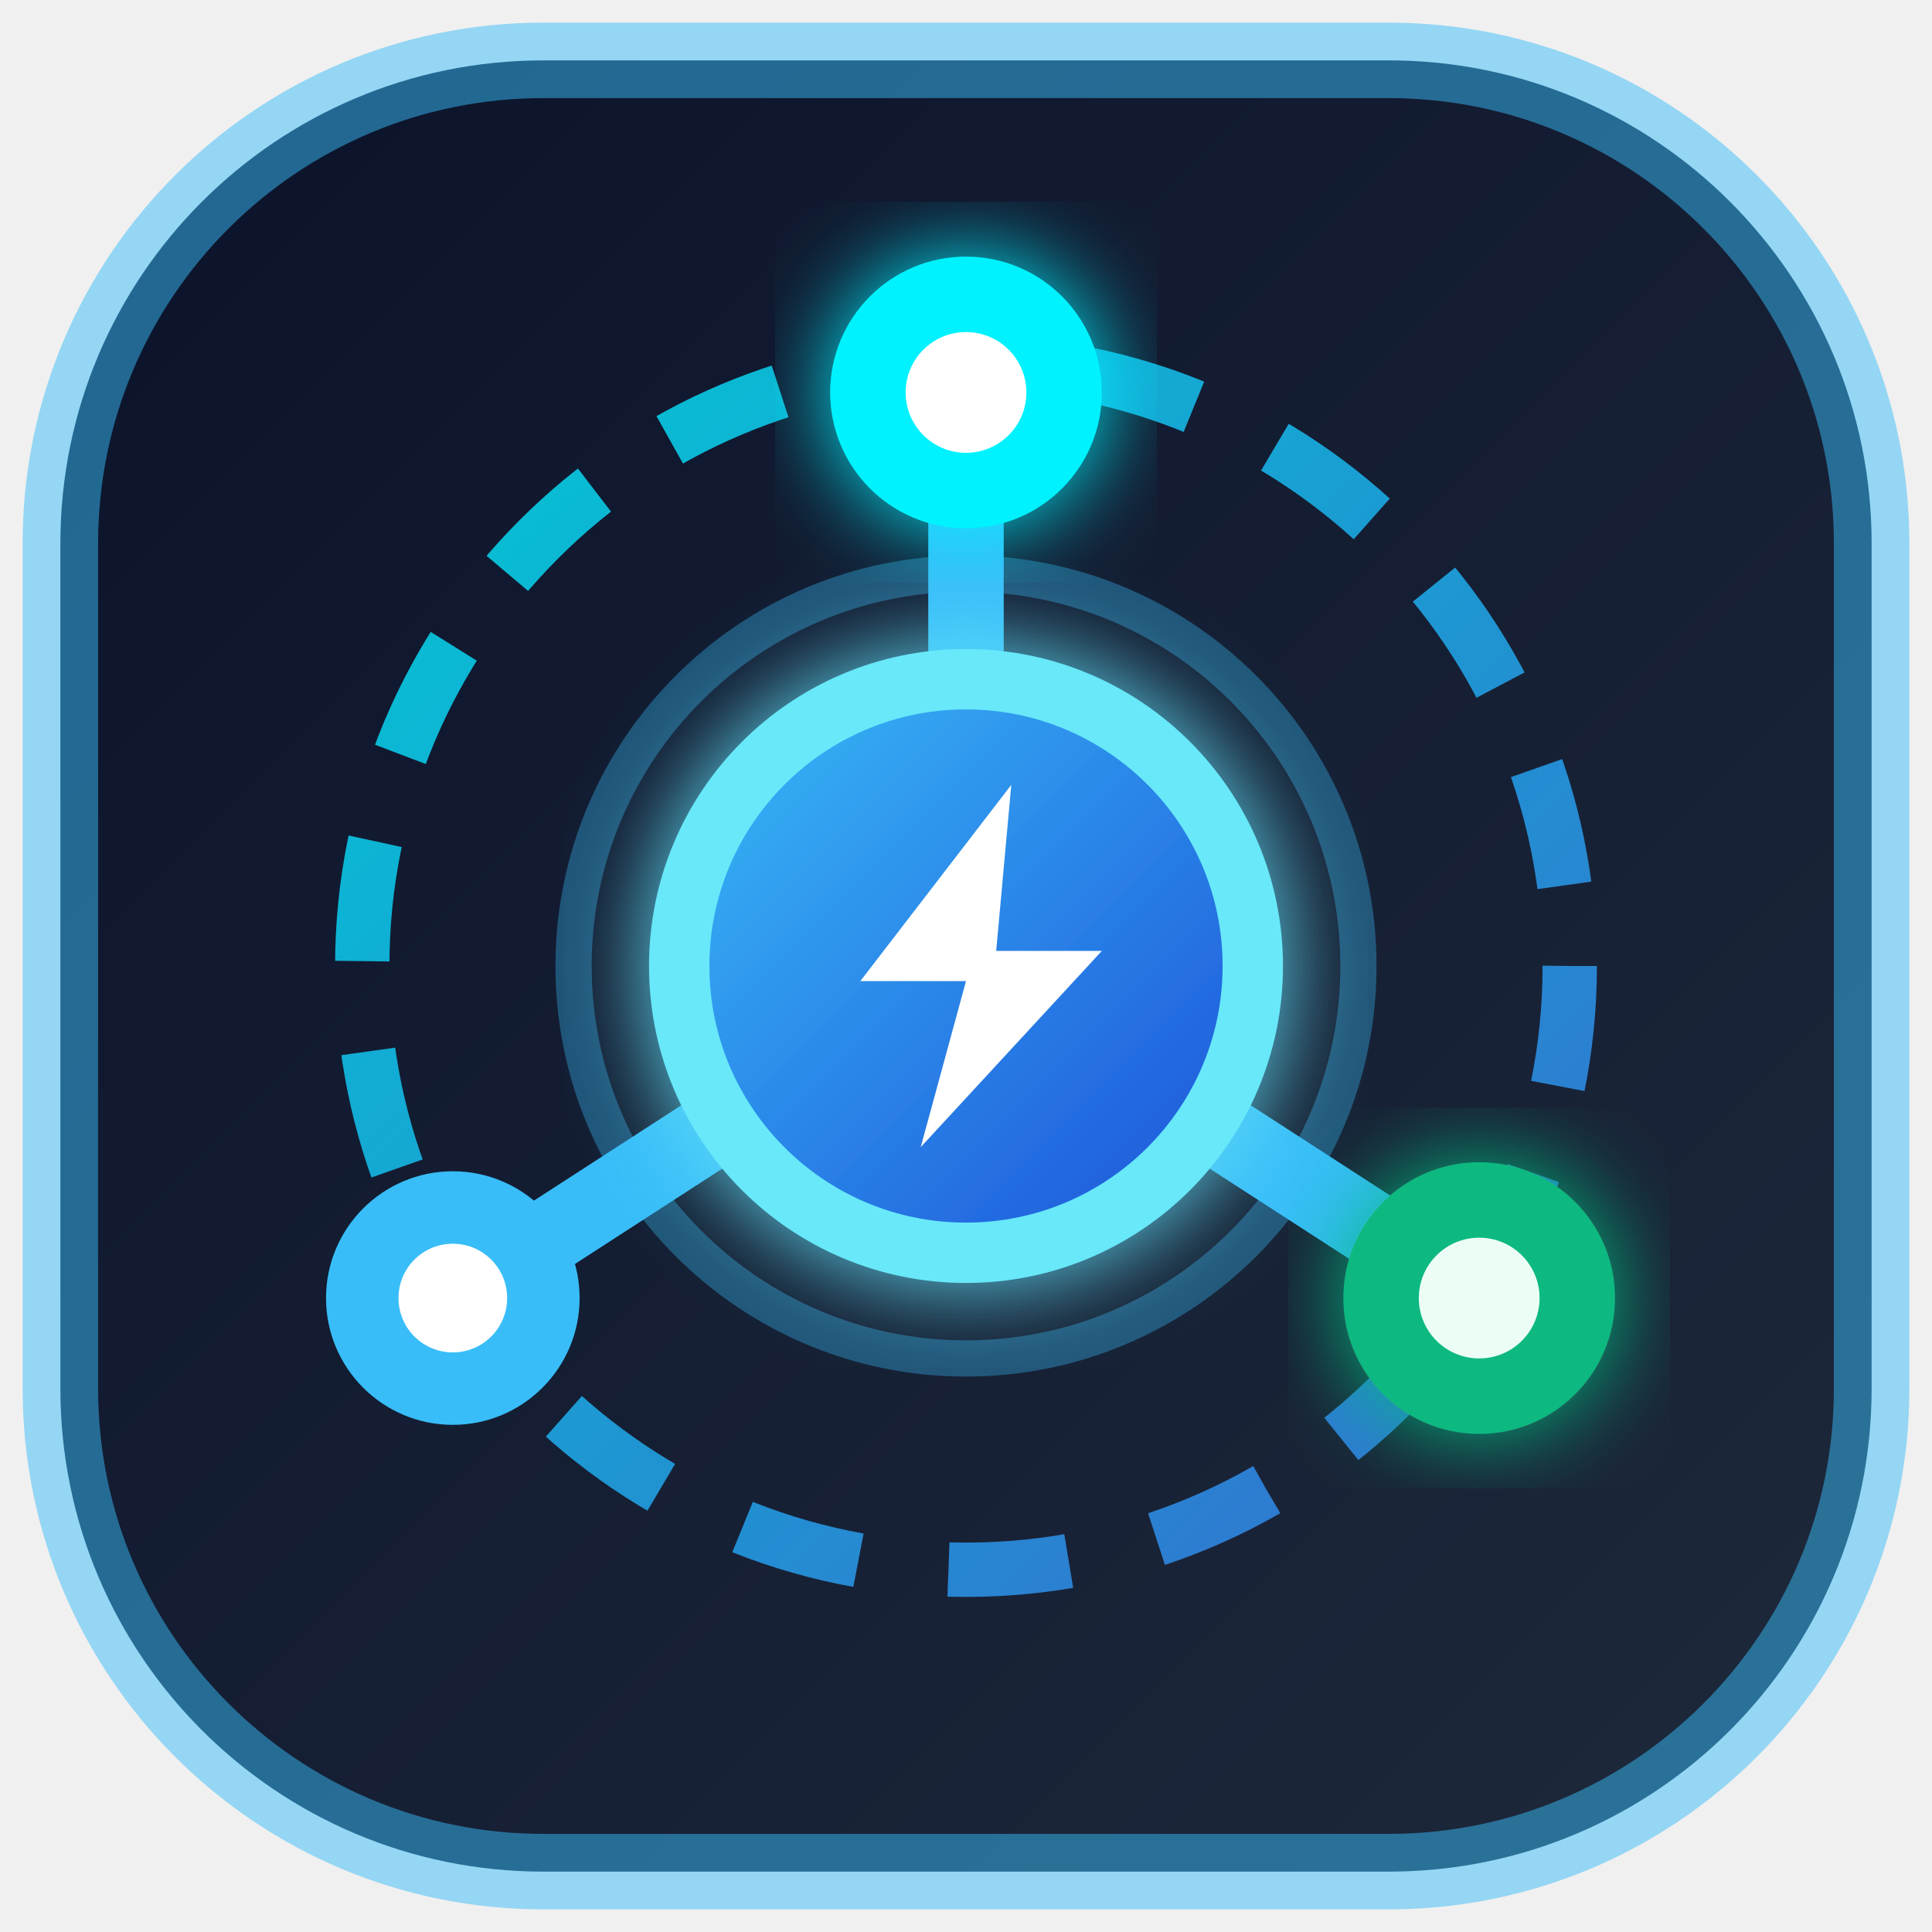
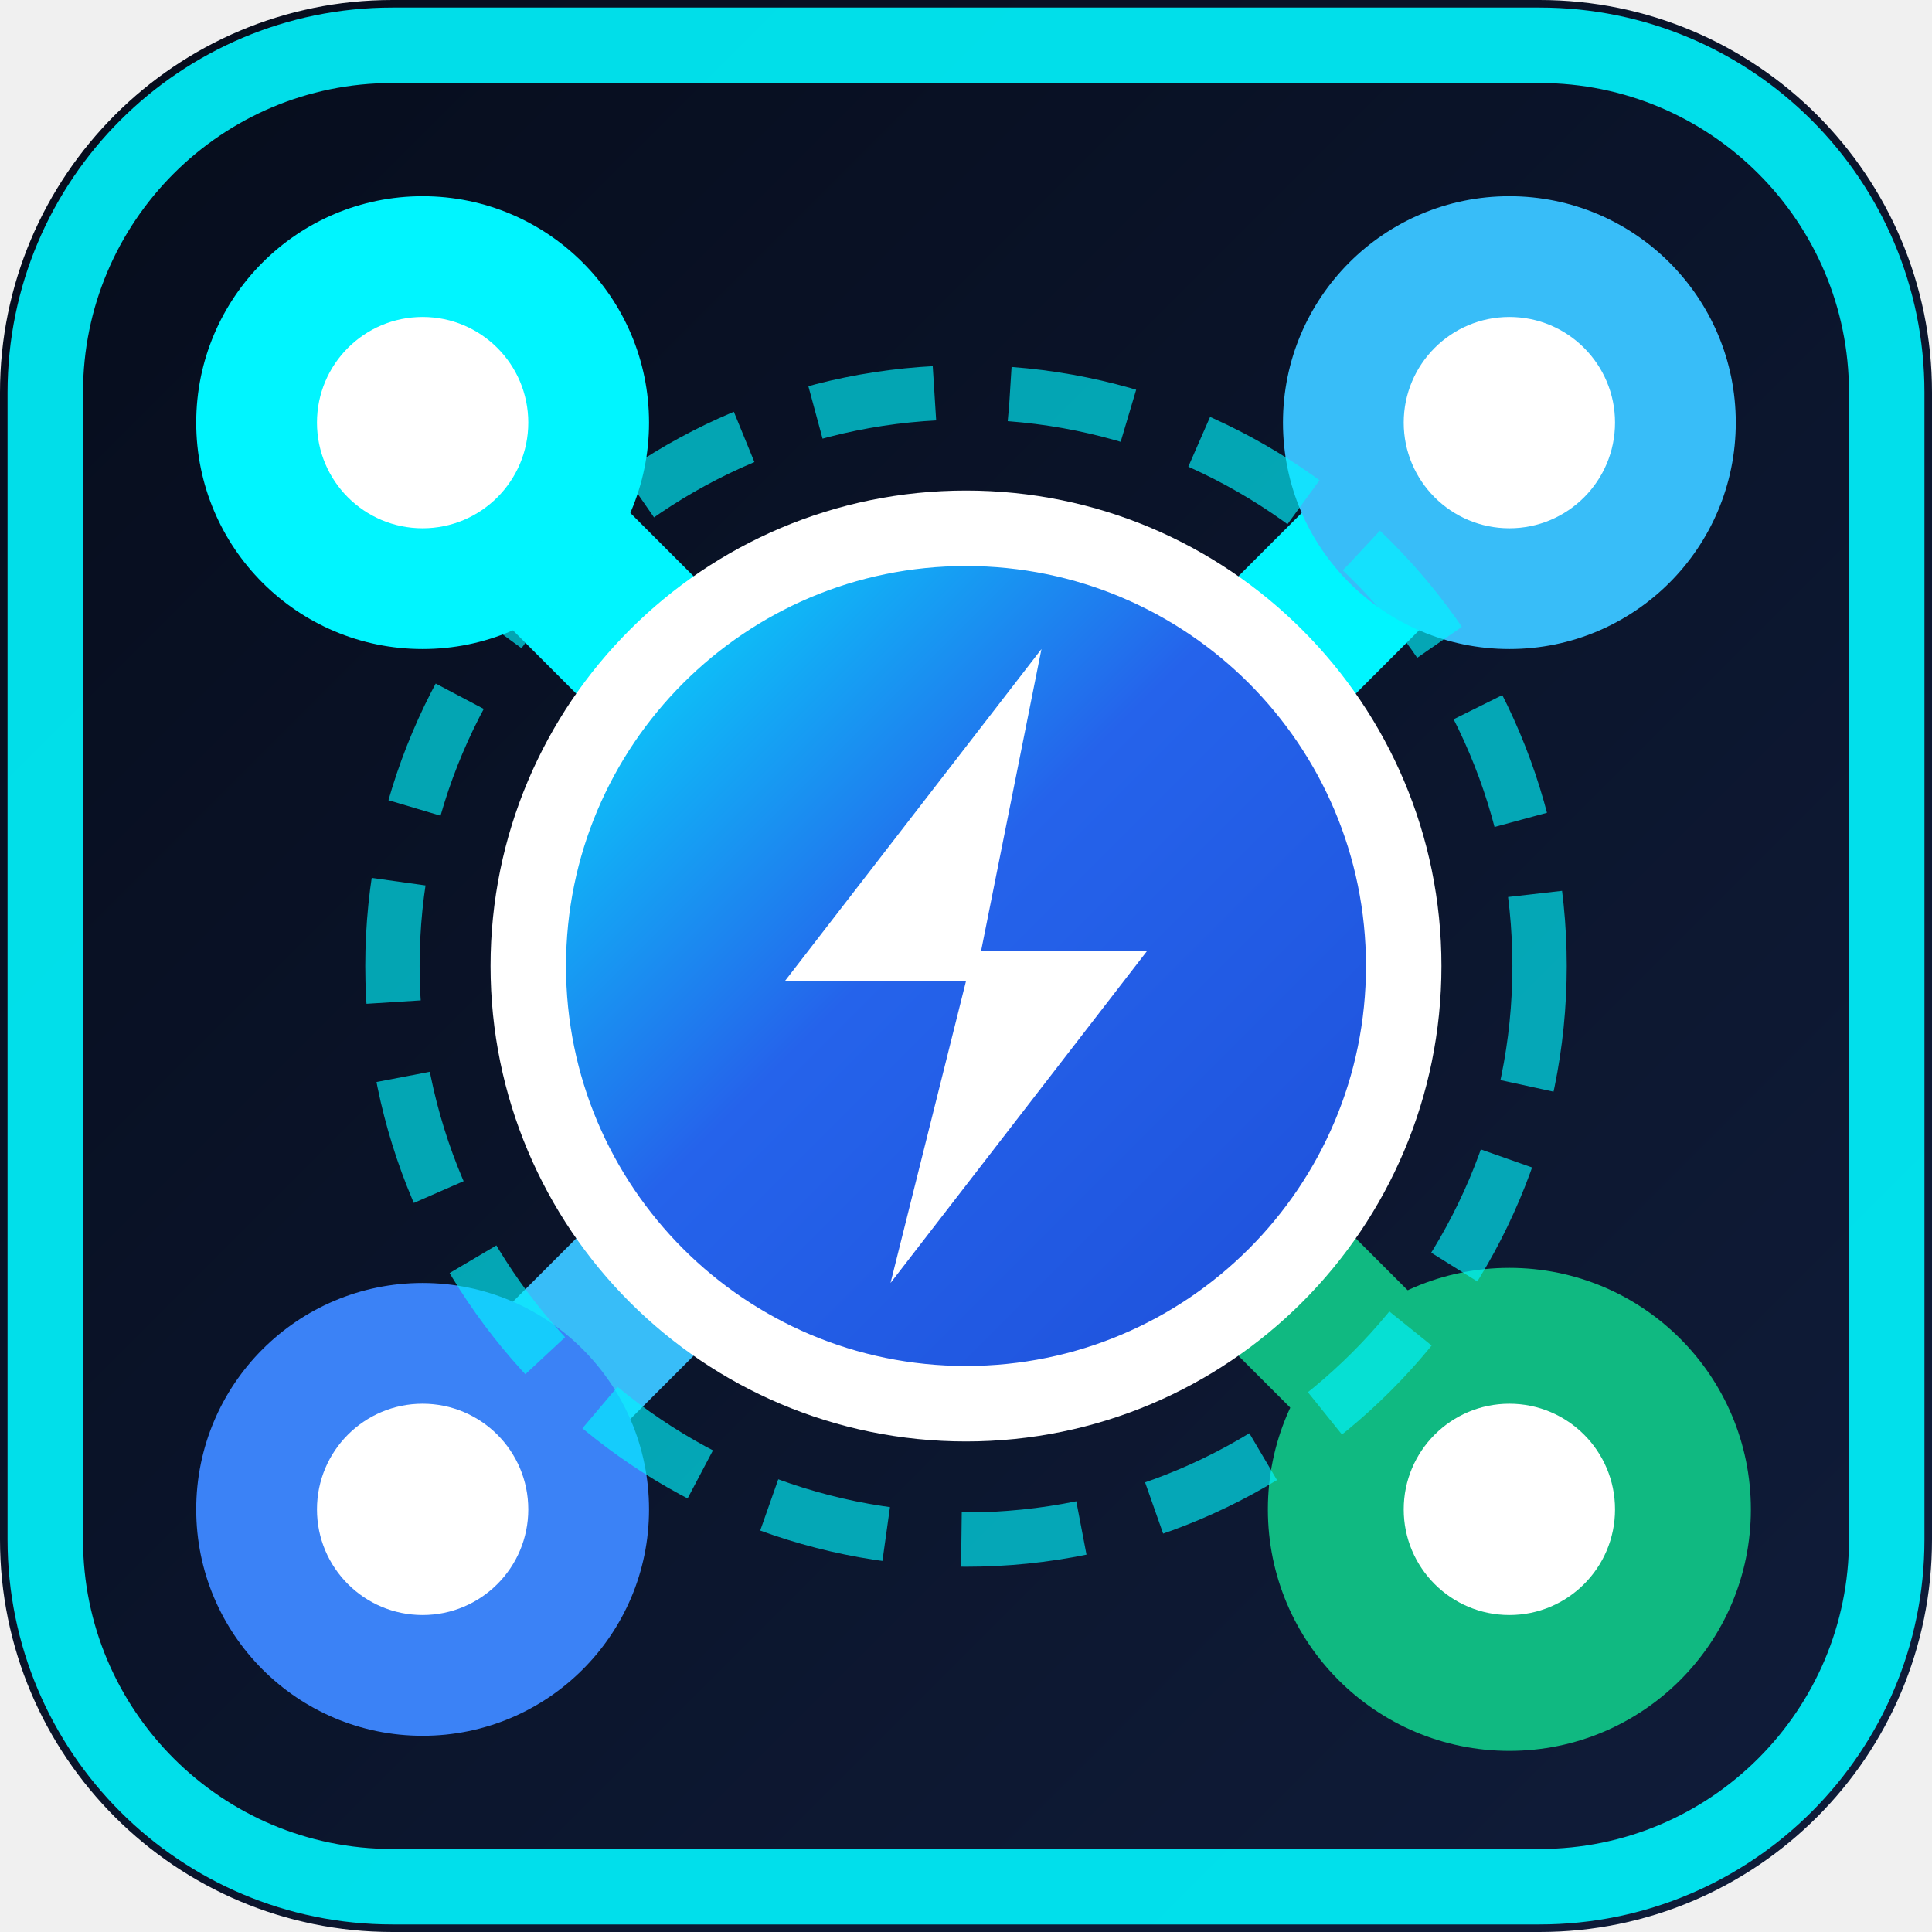
<svg xmlns="http://www.w3.org/2000/svg" viewBox="0 0 64 64" width="64" height="64">
  <defs>
-     <linearGradient id="bgGrad" x1="0%" y1="0%" x2="100%" y2="100%">
-       <stop offset="0%" stop-color="#0b132b" />
-       <stop offset="100%" stop-color="#1e293b" />
-     </linearGradient>
-     <linearGradient id="ringGrad" x1="0%" y1="0%" x2="100%" y2="100%">
-       <stop offset="0%" stop-color="#00f2fe" />
-       <stop offset="100%" stop-color="#3b82f6" />
+     <linearGradient id="bg" x1="0%" y1="0%" x2="100%" y2="100%">
+       <stop offset="0%" stop-color="#060c1b" />
+       <stop offset="100%" stop-color="#101d3b" />
    </linearGradient>
    <linearGradient id="coreGrad" x1="0%" y1="0%" x2="100%" y2="100%">
-       <stop offset="0%" stop-color="#38bdf8" />
+       <stop offset="0%" stop-color="#00f5ff" />
+       <stop offset="45%" stop-color="#2563eb" />
      <stop offset="100%" stop-color="#1d4ed8" />
    </linearGradient>
-     <filter id="glow" x="-20%" y="-20%" width="140%" height="140%">
-       <feGaussianBlur stdDeviation="1.5" result="blur" />
-       <feComposite in="SourceGraphic" in2="blur" operator="over" />
-     </filter>
  </defs>
-   <rect x="2" y="2" width="60" height="60" rx="16" fill="url(#bgGrad)" stroke="#38bdf8" stroke-opacity="0.5" stroke-width="2.5" />
-   <circle cx="32" cy="32" r="20" fill="none" stroke="url(#ringGrad)" stroke-width="1.8" stroke-dasharray="4 3" opacity="0.8" />
-   <circle cx="32" cy="32" r="13" fill="none" stroke="#38bdf8" stroke-width="1.2" opacity="0.35" />
-   <line x1="32" y1="32" x2="32" y2="13" stroke="#38bdf8" stroke-width="2.5" stroke-linecap="round" />
-   <line x1="32" y1="32" x2="15" y2="43" stroke="#38bdf8" stroke-width="2.5" stroke-linecap="round" />
-   <line x1="32" y1="32" x2="49" y2="43" stroke="#38bdf8" stroke-width="2.5" stroke-linecap="round" />
-   <circle cx="32" cy="13" r="4.5" fill="#00f2fe" filter="url(#glow)" />
-   <circle cx="32" cy="13" r="2" fill="#ffffff" />
-   <circle cx="15" cy="43" r="4.2" fill="#38bdf8" />
-   <circle cx="15" cy="43" r="1.8" fill="#ffffff" />
-   <circle cx="49" cy="43" r="4.5" fill="#10b981" filter="url(#glow)" />
-   <circle cx="49" cy="43" r="2" fill="#ecfdf5" />
-   <circle cx="32" cy="32" r="9.5" fill="url(#coreGrad)" stroke="#67e8f9" stroke-width="2" filter="url(#glow)" />
-   <path d="M33.5 26 L28.5 32.5 L32 32.5 L30.5 38 L36.5 31.5 L33 31.5 Z" fill="#ffffff" />
+   <rect x="0" y="0" width="64" height="64" rx="13" fill="url(#bg)" />
+   <rect x="1.5" y="1.5" width="61" height="61" rx="11.5" fill="none" stroke="#00f5ff" stroke-width="2.5" stroke-opacity="0.9" />
+   <line x1="32" y1="32" x2="14" y2="14" stroke="#00f5ff" stroke-width="5.5" stroke-linecap="round" />
+   <line x1="32" y1="32" x2="50" y2="14" stroke="#00f5ff" stroke-width="5.5" stroke-linecap="round" />
+   <line x1="32" y1="32" x2="14" y2="50" stroke="#38bdf8" stroke-width="5.5" stroke-linecap="round" />
+   <line x1="32" y1="32" x2="50" y2="50" stroke="#10b981" stroke-width="5.5" stroke-linecap="round" />
+   <circle cx="14" cy="14" r="7.5" fill="#00f5ff" />
+   <circle cx="14" cy="14" r="3.5" fill="#ffffff" />
+   <circle cx="50" cy="14" r="7.5" fill="#38bdf8" />
+   <circle cx="50" cy="14" r="3.5" fill="#ffffff" />
+   <circle cx="14" cy="50" r="7.5" fill="#3b82f6" />
+   <circle cx="14" cy="50" r="3.5" fill="#ffffff" />
+   <circle cx="50" cy="50" r="8" fill="#10b981" />
+   <circle cx="50" cy="50" r="3.5" fill="#ffffff" />
+   <circle cx="32" cy="32" r="19" fill="none" stroke="#00f5ff" stroke-width="1.8" stroke-dasharray="4 2.5" opacity="0.65" />
+   <circle cx="32" cy="32" r="14.5" fill="url(#coreGrad)" stroke="#ffffff" stroke-width="2.5" />
+   <path d="M34.5 21.5 L26 32.5 L32 32.5 L29.5 42.5 L38 31.5 L32.5 31.5 Z" fill="#ffffff" />
</svg>
